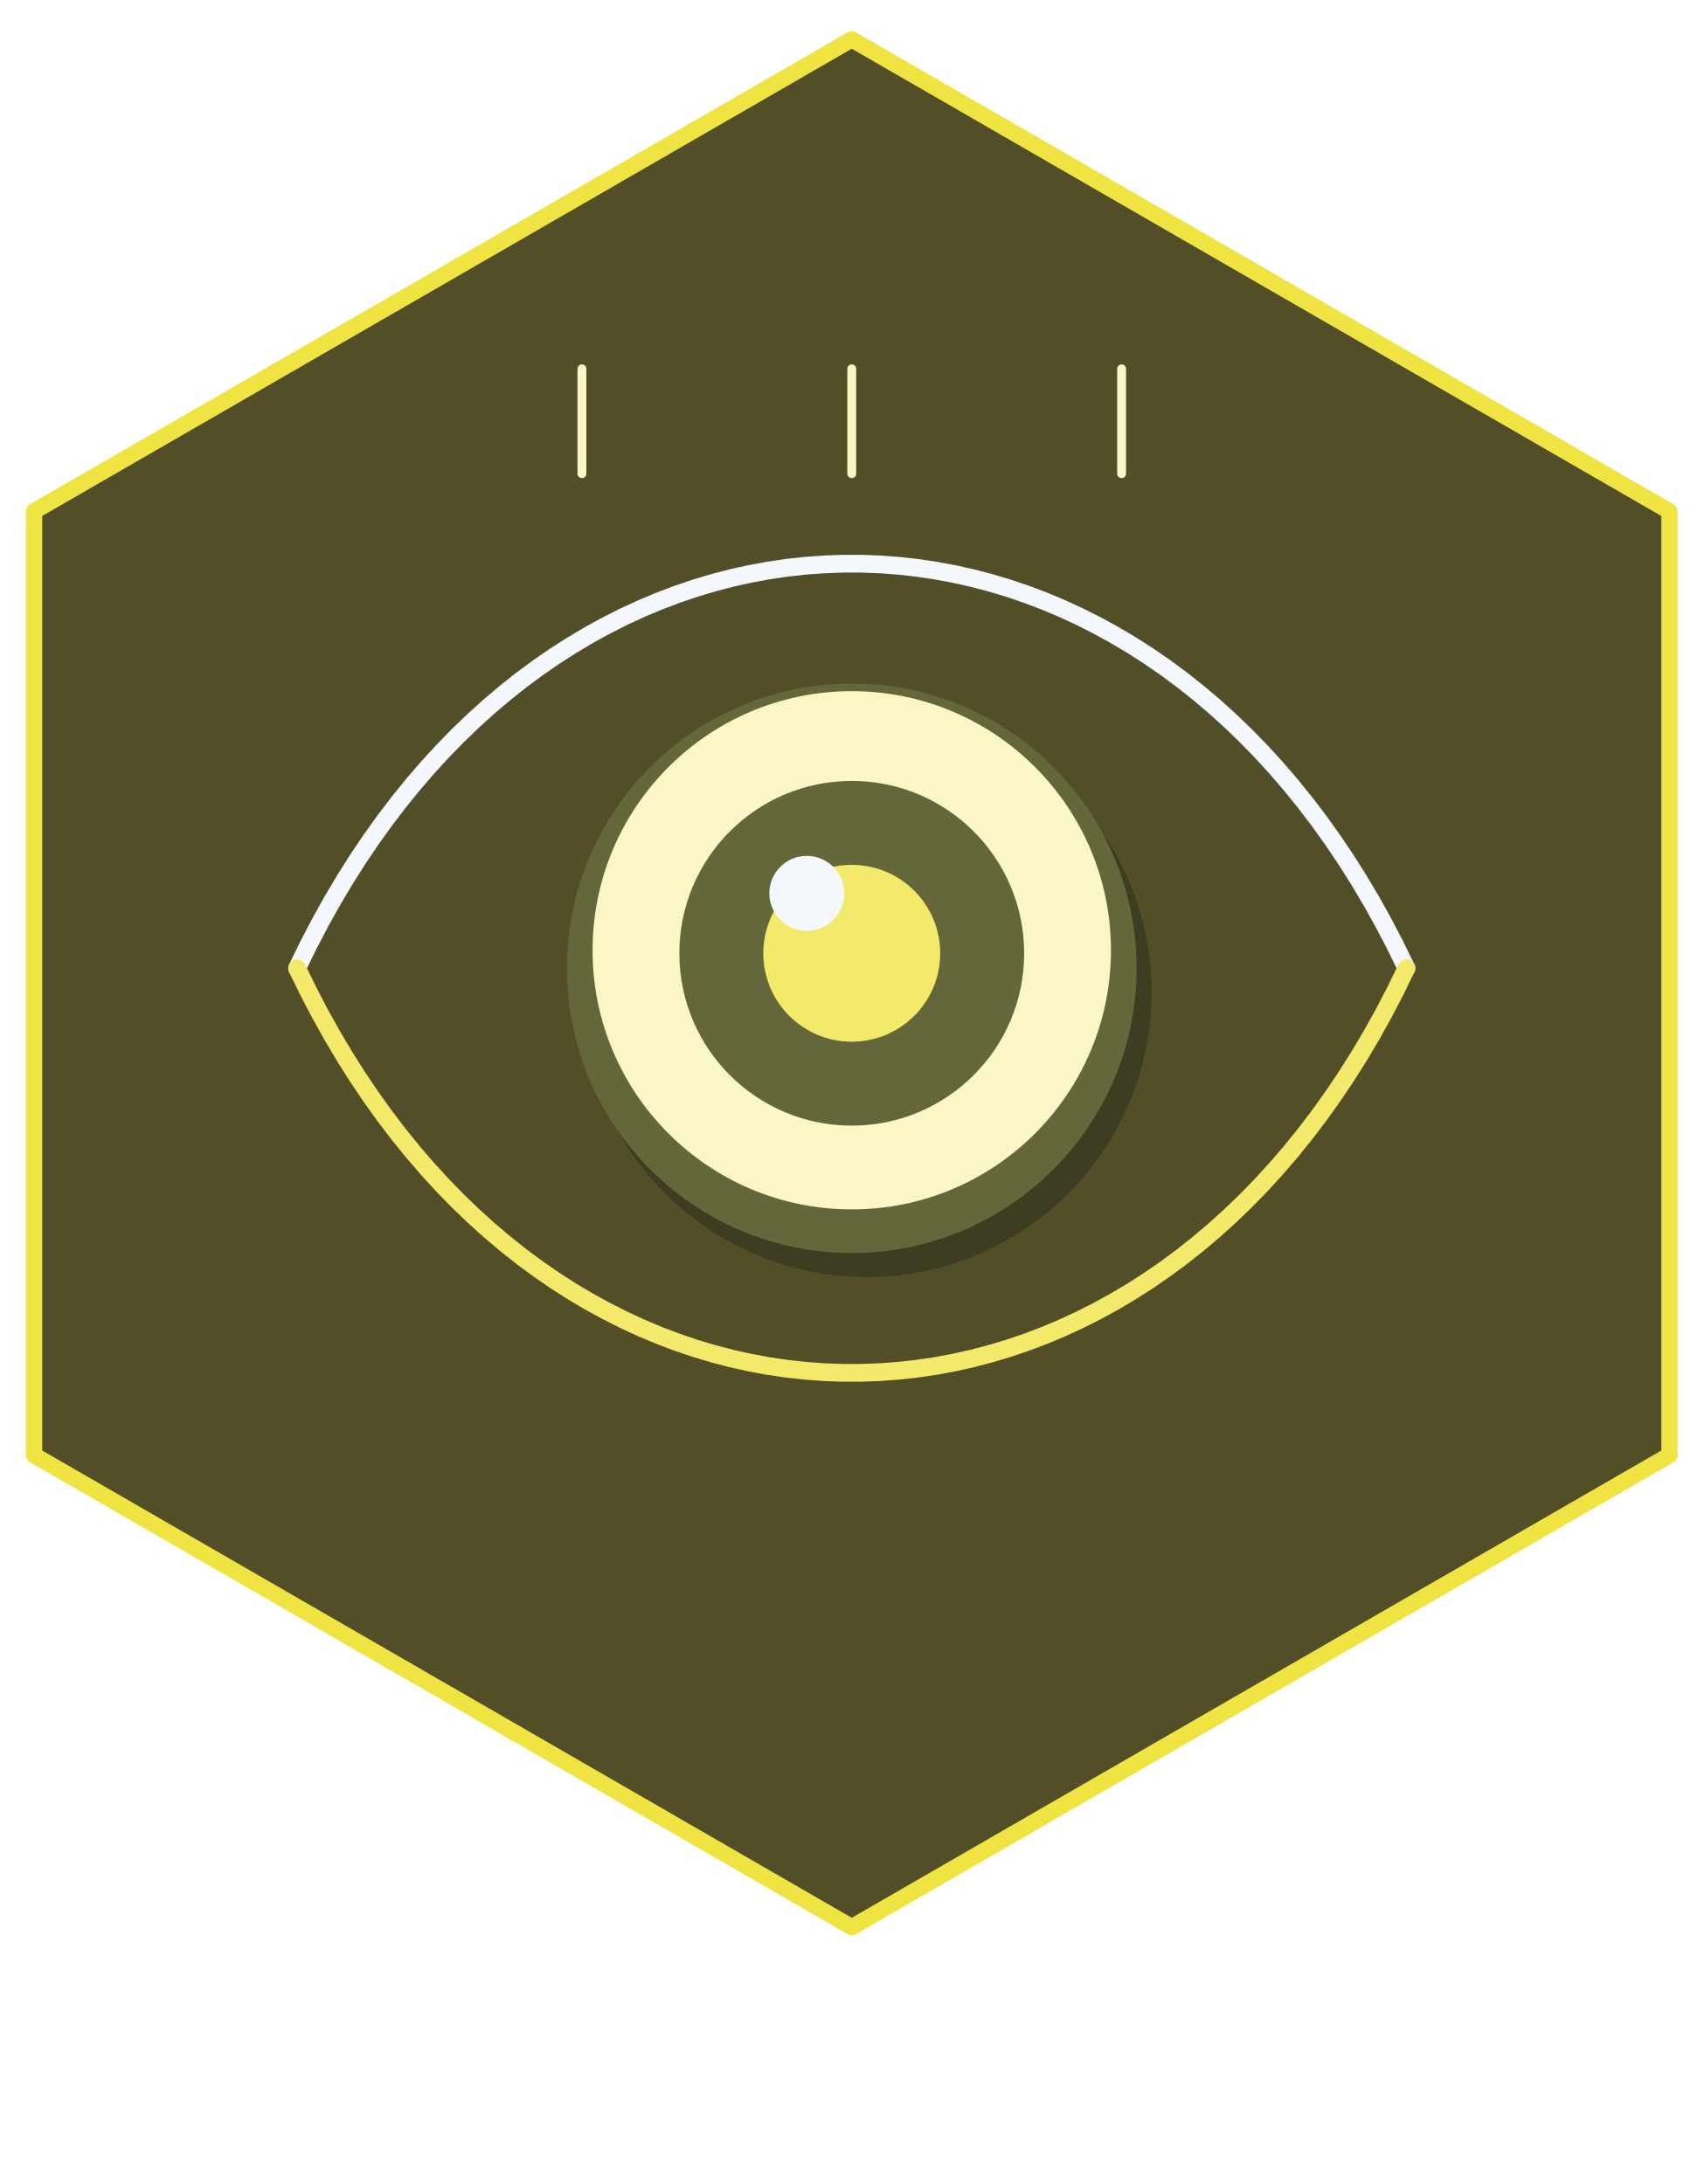
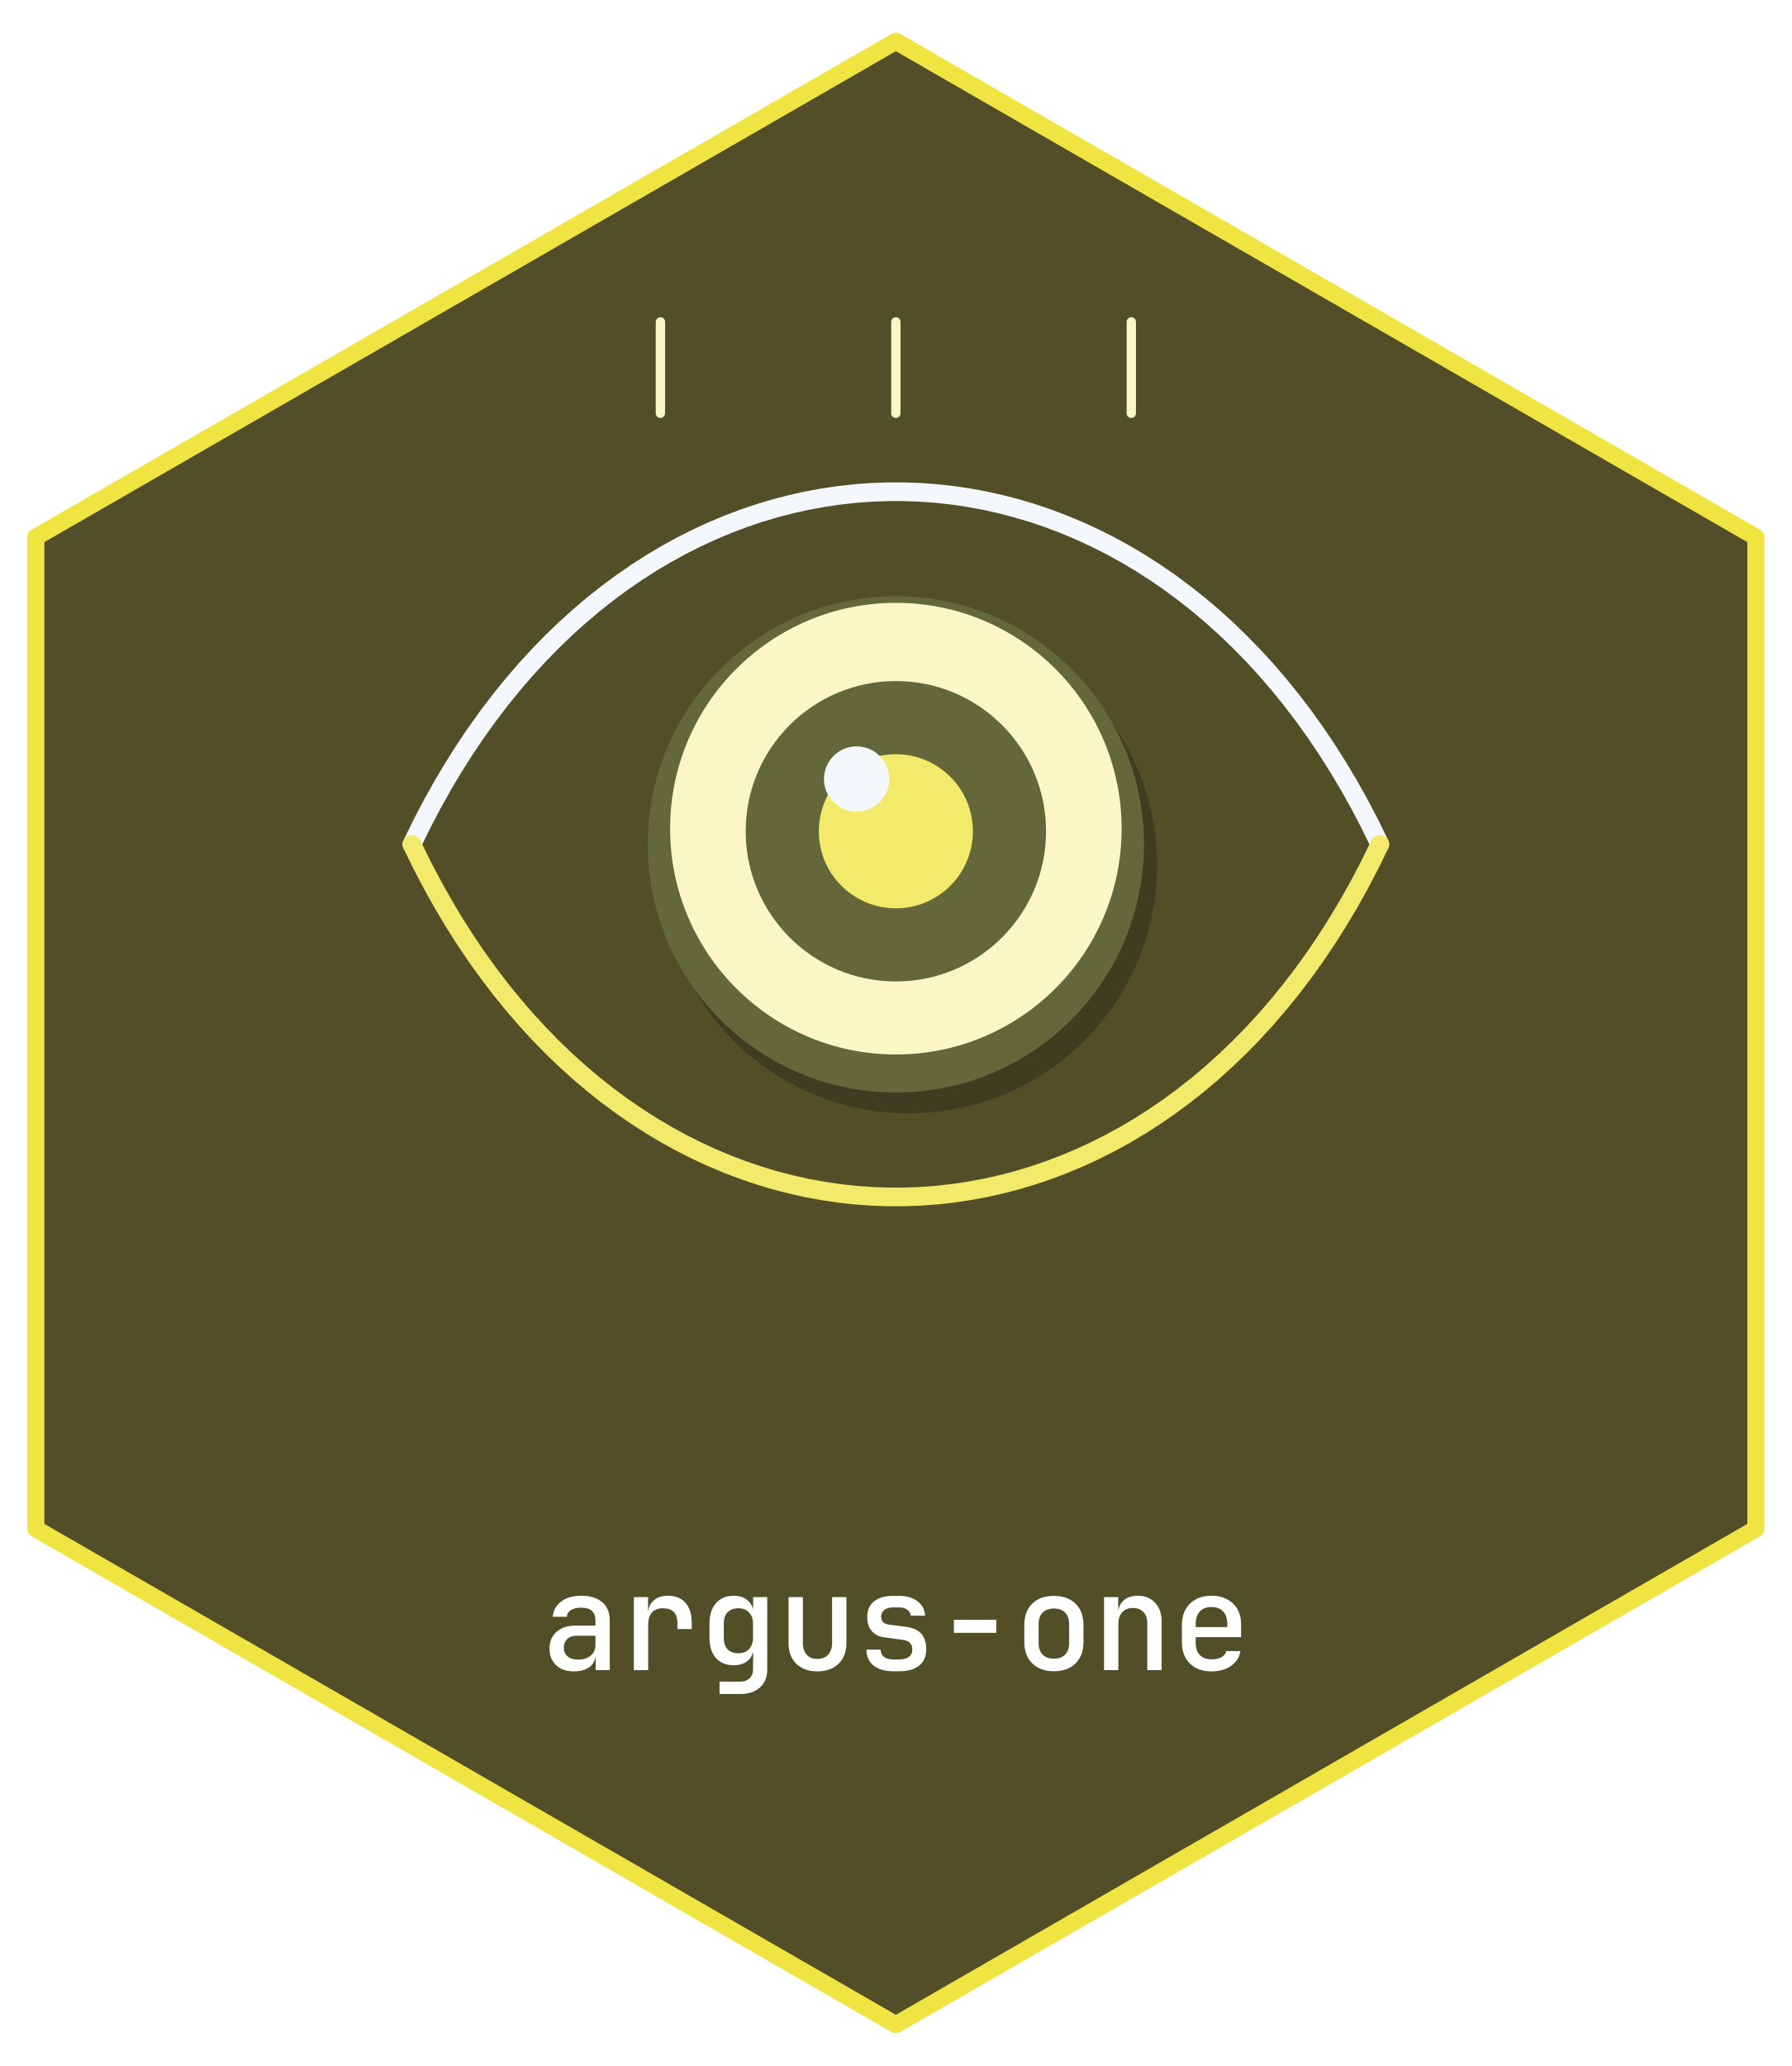
- <svg xmlns="http://www.w3.org/2000/svg" xmlns:xlink="http://www.w3.org/1999/xlink" width="432pt" height="554pt" viewBox="0 0 432 554">
+ <svg xmlns="http://www.w3.org/2000/svg" xmlns:xlink="http://www.w3.org/1999/xlink" width="432pt" height="498pt" viewBox="0 0 432 498">
  <defs>
    <g>
      <g id="glyph-0-0">
-         <path d="M 8.328 0.344 C 6.422 0.344 4.906 -0.191 3.781 -1.266 C 2.664 -2.348 2.109 -3.766 2.109 -5.516 C 2.109 -7.273 2.707 -8.691 3.906 -9.766 C 5.113 -10.848 6.711 -11.391 8.703 -11.391 L 13.875 -11.391 L 13.875 -12.75 C 13.875 -14.906 12.66 -15.984 10.234 -15.984 C 9.148 -15.984 8.273 -15.773 7.609 -15.359 C 6.953 -14.953 6.602 -14.391 6.562 -13.672 L 2.953 -13.672 C 3.066 -15.234 3.77 -16.52 5.062 -17.531 C 6.352 -18.539 8.086 -19.047 10.266 -19.047 C 12.578 -19.047 14.367 -18.492 15.641 -17.391 C 16.91 -16.285 17.547 -14.75 17.547 -12.781 L 17.547 0 L 13.938 0 L 13.938 -3.5 L 13.906 -3.5 C 13.75 -2.301 13.18 -1.359 12.203 -0.672 C 11.234 0.004 9.941 0.344 8.328 0.344 Z M 9.391 -2.688 C 10.766 -2.688 11.852 -3.02 12.656 -3.688 C 13.469 -4.352 13.875 -5.254 13.875 -6.391 L 13.875 -8.812 L 8.969 -8.812 C 8 -8.812 7.223 -8.523 6.641 -7.953 C 6.066 -7.391 5.781 -6.664 5.781 -5.781 C 5.781 -4.832 6.098 -4.078 6.734 -3.516 C 7.367 -2.961 8.254 -2.688 9.391 -2.688 Z M 9.391 -2.688 " />
+         <path d="M 7.844 0.312 C 6.051 0.312 4.625 -0.191 3.562 -1.203 C 2.508 -2.211 1.984 -3.539 1.984 -5.188 C 1.984 -6.852 2.547 -8.191 3.672 -9.203 C 4.805 -10.211 6.312 -10.719 8.188 -10.719 L 13.062 -10.719 L 13.062 -12 C 13.062 -14.031 11.914 -15.047 9.625 -15.047 C 8.602 -15.047 7.781 -14.852 7.156 -14.469 C 6.539 -14.082 6.211 -13.547 6.172 -12.859 L 2.781 -12.859 C 2.883 -14.336 3.547 -15.551 4.766 -16.5 C 5.984 -17.445 7.613 -17.922 9.656 -17.922 C 11.832 -17.922 13.52 -17.398 14.719 -16.359 C 15.914 -15.328 16.516 -13.883 16.516 -12.031 L 16.516 0 L 13.125 0 L 13.125 -3.297 L 13.094 -3.297 C 12.938 -2.16 12.398 -1.273 11.484 -0.641 C 10.566 -0.004 9.352 0.312 7.844 0.312 Z M 8.828 -2.531 C 10.129 -2.531 11.16 -2.844 11.922 -3.469 C 12.68 -4.102 13.062 -4.953 13.062 -6.016 L 13.062 -8.281 L 8.453 -8.281 C 7.535 -8.281 6.801 -8.016 6.25 -7.484 C 5.707 -6.953 5.438 -6.27 5.438 -5.438 C 5.438 -4.539 5.734 -3.832 6.328 -3.312 C 6.93 -2.789 7.766 -2.531 8.828 -2.531 Z M 8.828 -2.531 " />
      </g>
      <g id="glyph-0-1">
-         <path d="M 3.531 0 L 3.531 -18.703 L 7.172 -18.703 L 7.172 -15.031 C 7.359 -16.27 7.891 -17.25 8.766 -17.969 C 9.648 -18.688 10.82 -19.047 12.281 -19.047 C 14.195 -19.047 15.688 -18.441 16.75 -17.234 C 17.82 -16.035 18.359 -14.348 18.359 -12.172 L 18.359 -10.5 L 14.688 -10.5 L 14.688 -12.062 C 14.688 -14.582 13.453 -15.844 10.984 -15.844 C 9.754 -15.844 8.816 -15.484 8.172 -14.766 C 7.523 -14.055 7.203 -13.02 7.203 -11.656 L 7.203 0 Z M 3.531 0 " />
+         <path d="M 3.328 0 L 3.328 -17.594 L 6.75 -17.594 L 6.75 -14.141 C 6.926 -15.316 7.426 -16.238 8.25 -16.906 C 9.082 -17.582 10.18 -17.922 11.547 -17.922 C 13.359 -17.922 14.766 -17.352 15.766 -16.219 C 16.773 -15.094 17.281 -13.504 17.281 -11.453 L 17.281 -9.891 L 13.828 -9.891 L 13.828 -11.359 C 13.828 -13.723 12.664 -14.906 10.344 -14.906 C 9.188 -14.906 8.301 -14.566 7.688 -13.891 C 7.082 -13.223 6.781 -12.25 6.781 -10.969 L 6.781 0 Z M 3.328 0 " />
      </g>
      <g id="glyph-0-2">
-         <path d="M 5.297 6.125 L 5.297 2.953 L 10.578 2.953 C 11.598 2.953 12.398 2.672 12.984 2.109 C 13.578 1.547 13.875 0.773 13.875 -0.203 L 13.875 -1.594 L 13.938 -4.719 C 13.645 -3.613 13.062 -2.754 12.188 -2.141 C 11.312 -1.523 10.227 -1.219 8.938 -1.219 C 7.008 -1.219 5.488 -1.844 4.375 -3.094 C 3.27 -4.344 2.719 -6.055 2.719 -8.234 L 2.719 -12 C 2.719 -14.156 3.27 -15.867 4.375 -17.141 C 5.488 -18.41 7.008 -19.047 8.938 -19.047 C 10.227 -19.047 11.305 -18.738 12.172 -18.125 C 13.035 -17.508 13.613 -16.645 13.906 -15.531 L 13.906 -18.703 L 17.516 -18.703 L 17.516 -0.141 C 17.516 1.785 16.895 3.312 15.656 4.438 C 14.414 5.562 12.734 6.125 10.609 6.125 Z M 10.125 -4.312 C 11.281 -4.312 12.191 -4.664 12.859 -5.375 C 13.535 -6.094 13.875 -7.098 13.875 -8.391 L 13.875 -11.797 C 13.875 -13.066 13.535 -14.055 12.859 -14.766 C 12.191 -15.484 11.281 -15.844 10.125 -15.844 C 8.926 -15.844 8.004 -15.5 7.359 -14.812 C 6.711 -14.133 6.391 -13.207 6.391 -12.031 L 6.391 -8.156 C 6.391 -6.957 6.711 -6.016 7.359 -5.328 C 8.004 -4.648 8.926 -4.312 10.125 -4.312 Z M 10.125 -4.312 " />
+         <path d="M 4.984 5.766 L 4.984 2.781 L 9.953 2.781 C 10.91 2.781 11.664 2.516 12.219 1.984 C 12.781 1.453 13.062 0.727 13.062 -0.188 L 13.062 -1.5 L 13.125 -4.453 C 12.844 -3.398 12.289 -2.586 11.469 -2.016 C 10.645 -1.441 9.629 -1.156 8.422 -1.156 C 6.609 -1.156 5.176 -1.738 4.125 -2.906 C 3.082 -4.082 2.562 -5.695 2.562 -7.75 L 2.562 -11.297 C 2.562 -13.328 3.082 -14.938 4.125 -16.125 C 5.176 -17.32 6.609 -17.922 8.422 -17.922 C 9.629 -17.922 10.641 -17.629 11.453 -17.047 C 12.266 -16.473 12.812 -15.664 13.094 -14.625 L 13.094 -17.594 L 16.484 -17.594 L 16.484 -0.125 C 16.484 1.688 15.898 3.117 14.734 4.172 C 13.566 5.234 11.984 5.766 9.984 5.766 Z M 9.531 -4.062 C 10.625 -4.062 11.484 -4.395 12.109 -5.062 C 12.742 -5.738 13.062 -6.688 13.062 -7.906 L 13.062 -11.109 C 13.062 -12.297 12.742 -13.223 12.109 -13.891 C 11.484 -14.566 10.625 -14.906 9.531 -14.906 C 8.406 -14.906 7.535 -14.582 6.922 -13.938 C 6.316 -13.301 6.016 -12.43 6.016 -11.328 L 6.016 -7.688 C 6.016 -6.551 6.316 -5.66 6.922 -5.016 C 7.535 -4.379 8.406 -4.062 9.531 -4.062 Z M 9.531 -4.062 " />
      </g>
      <g id="glyph-0-3">
-         <path d="M 10.172 0.344 C 7.898 0.344 6.098 -0.305 4.766 -1.609 C 3.441 -2.91 2.781 -4.688 2.781 -6.938 L 2.781 -18.703 L 6.453 -18.703 L 6.453 -6.969 C 6.453 -5.695 6.781 -4.691 7.438 -3.953 C 8.102 -3.223 9.016 -2.859 10.172 -2.859 C 11.348 -2.859 12.27 -3.223 12.938 -3.953 C 13.602 -4.691 13.938 -5.695 13.938 -6.969 L 13.938 -18.703 L 17.609 -18.703 L 17.609 -6.938 C 17.609 -4.688 16.93 -2.91 15.578 -1.609 C 14.234 -0.305 12.43 0.344 10.172 0.344 Z M 10.172 0.344 " />
+         <path d="M 9.562 0.312 C 7.438 0.312 5.75 -0.297 4.5 -1.516 C 3.25 -2.742 2.625 -4.414 2.625 -6.531 L 2.625 -17.594 L 6.078 -17.594 L 6.078 -6.562 C 6.078 -5.363 6.383 -4.414 7 -3.719 C 7.625 -3.031 8.477 -2.688 9.562 -2.688 C 10.676 -2.688 11.547 -3.031 12.172 -3.719 C 12.805 -4.414 13.125 -5.363 13.125 -6.562 L 13.125 -17.594 L 16.578 -17.594 L 16.578 -6.531 C 16.578 -4.414 15.941 -2.742 14.672 -1.516 C 13.398 -0.297 11.695 0.312 9.562 0.312 Z M 9.562 0.312 " />
      </g>
      <g id="glyph-0-4">
-         <path d="M 9.453 0.312 C 7.297 0.312 5.602 -0.176 4.375 -1.156 C 3.156 -2.133 2.547 -3.492 2.547 -5.234 L 6.188 -5.234 C 6.188 -4.441 6.469 -3.82 7.031 -3.375 C 7.602 -2.938 8.41 -2.719 9.453 -2.719 L 10.953 -2.719 C 12.016 -2.719 12.836 -2.938 13.422 -3.375 C 14.016 -3.82 14.312 -4.453 14.312 -5.266 C 14.312 -6.691 13.551 -7.508 12.031 -7.719 L 7.109 -8.391 C 5.723 -8.578 4.648 -9.129 3.891 -10.047 C 3.129 -10.961 2.75 -12.16 2.75 -13.641 C 2.75 -15.336 3.328 -16.656 4.484 -17.594 C 5.641 -18.531 7.273 -19 9.391 -19 L 10.906 -19 C 12.863 -19 14.445 -18.535 15.656 -17.609 C 16.863 -16.68 17.504 -15.457 17.578 -13.938 L 13.906 -13.938 C 13.863 -14.551 13.57 -15.055 13.031 -15.453 C 12.5 -15.848 11.789 -16.047 10.906 -16.047 L 9.391 -16.047 C 8.41 -16.047 7.656 -15.828 7.125 -15.391 C 6.594 -14.961 6.328 -14.391 6.328 -13.672 C 6.328 -12.516 6.973 -11.844 8.266 -11.656 L 12.891 -11.047 C 16.223 -10.598 17.891 -8.68 17.891 -5.297 C 17.891 -3.516 17.285 -2.133 16.078 -1.156 C 14.879 -0.176 13.172 0.312 10.953 0.312 Z M 9.453 0.312 " />
+         <path d="M 8.891 0.281 C 6.867 0.281 5.281 -0.176 4.125 -1.094 C 2.977 -2.008 2.406 -3.285 2.406 -4.922 L 5.828 -4.922 C 5.828 -4.18 6.094 -3.602 6.625 -3.188 C 7.156 -2.77 7.91 -2.562 8.891 -2.562 L 10.297 -2.562 C 11.305 -2.562 12.086 -2.77 12.641 -3.188 C 13.191 -3.602 13.469 -4.191 13.469 -4.953 C 13.469 -6.297 12.754 -7.066 11.328 -7.266 L 6.688 -7.906 C 5.383 -8.07 4.375 -8.586 3.656 -9.453 C 2.945 -10.316 2.594 -11.441 2.594 -12.828 C 2.594 -14.43 3.133 -15.676 4.219 -16.562 C 5.312 -17.445 6.848 -17.891 8.828 -17.891 L 10.266 -17.891 C 12.109 -17.891 13.598 -17.453 14.734 -16.578 C 15.879 -15.703 16.484 -14.551 16.547 -13.125 L 13.094 -13.125 C 13.051 -13.695 12.773 -14.172 12.266 -14.547 C 11.766 -14.922 11.098 -15.109 10.266 -15.109 L 8.828 -15.109 C 7.91 -15.109 7.203 -14.906 6.703 -14.5 C 6.203 -14.094 5.953 -13.547 5.953 -12.859 C 5.953 -11.773 6.562 -11.145 7.781 -10.969 L 12.125 -10.406 C 15.258 -9.977 16.828 -8.172 16.828 -4.984 C 16.828 -3.305 16.258 -2.008 15.125 -1.094 C 14 -0.176 12.391 0.281 10.297 0.281 Z M 8.891 0.281 " />
      </g>
      <g id="glyph-0-5">
-         <path d="M 4.766 -9.547 L 4.766 -12.891 L 15.641 -12.891 L 15.641 -9.547 Z M 4.766 -9.547 " />
+         <path d="M 4.484 -8.984 L 4.484 -12.125 L 14.719 -12.125 L 14.719 -8.984 Z M 4.484 -8.984 " />
      </g>
      <g id="glyph-0-6">
-         <path d="M 10.203 0.312 C 7.891 0.312 6.047 -0.352 4.672 -1.688 C 3.305 -3.031 2.625 -4.859 2.625 -7.172 L 2.625 -11.531 C 2.625 -13.863 3.301 -15.691 4.656 -17.016 C 6.02 -18.336 7.867 -19 10.203 -19 C 12.535 -19 14.379 -18.336 15.734 -17.016 C 17.098 -15.691 17.781 -13.863 17.781 -11.531 L 17.781 -7.172 C 17.781 -4.859 17.094 -3.031 15.719 -1.688 C 14.352 -0.352 12.516 0.312 10.203 0.312 Z M 10.203 -2.922 C 11.422 -2.922 12.375 -3.266 13.062 -3.953 C 13.758 -4.648 14.109 -5.645 14.109 -6.938 L 14.109 -11.766 C 14.109 -13.055 13.758 -14.047 13.062 -14.734 C 12.375 -15.43 11.422 -15.781 10.203 -15.781 C 8.973 -15.781 8.016 -15.43 7.328 -14.734 C 6.641 -14.047 6.297 -13.055 6.297 -11.766 L 6.297 -6.938 C 6.297 -5.645 6.641 -4.648 7.328 -3.953 C 8.016 -3.266 8.973 -2.922 10.203 -2.922 Z M 10.203 -2.922 " />
+         <path d="M 9.594 0.281 C 7.426 0.281 5.695 -0.344 4.406 -1.594 C 3.113 -2.852 2.469 -4.57 2.469 -6.75 L 2.469 -10.844 C 2.469 -13.039 3.102 -14.766 4.375 -16.016 C 5.656 -17.266 7.395 -17.891 9.594 -17.891 C 11.789 -17.891 13.531 -17.266 14.812 -16.016 C 16.094 -14.766 16.734 -13.039 16.734 -10.844 L 16.734 -6.75 C 16.734 -4.57 16.086 -2.852 14.797 -1.594 C 13.504 -0.344 11.77 0.281 9.594 0.281 Z M 9.594 -2.75 C 10.75 -2.75 11.648 -3.07 12.297 -3.719 C 12.953 -4.375 13.281 -5.312 13.281 -6.531 L 13.281 -11.078 C 13.281 -12.285 12.953 -13.211 12.297 -13.859 C 11.648 -14.516 10.75 -14.844 9.594 -14.844 C 8.445 -14.844 7.547 -14.516 6.891 -13.859 C 6.242 -13.211 5.922 -12.285 5.922 -11.078 L 5.922 -6.531 C 5.922 -5.312 6.242 -4.375 6.891 -3.719 C 7.547 -3.07 8.445 -2.75 9.594 -2.75 Z M 9.594 -2.75 " />
      </g>
      <g id="glyph-0-7">
-         <path d="M 2.859 0 L 2.859 -18.703 L 6.5 -18.703 L 6.5 -15.125 C 6.676 -16.352 7.203 -17.312 8.078 -18 C 8.953 -18.695 10.086 -19.047 11.484 -19.047 C 13.348 -19.047 14.832 -18.445 15.938 -17.25 C 17.051 -16.062 17.609 -14.457 17.609 -12.438 L 17.609 0 L 13.938 0 L 13.938 -11.906 C 13.938 -13.195 13.609 -14.188 12.953 -14.875 C 12.297 -15.562 11.398 -15.906 10.266 -15.906 C 9.109 -15.906 8.195 -15.539 7.531 -14.812 C 6.863 -14.094 6.531 -13.086 6.531 -11.797 L 6.531 0 Z M 2.859 0 " />
+         <path d="M 2.688 0 L 2.688 -17.594 L 6.109 -17.594 L 6.109 -14.234 C 6.285 -15.391 6.781 -16.289 7.594 -16.938 C 8.414 -17.594 9.488 -17.922 10.812 -17.922 C 12.562 -17.922 13.957 -17.359 15 -16.234 C 16.051 -15.117 16.578 -13.613 16.578 -11.719 L 16.578 0 L 13.125 0 L 13.125 -11.203 C 13.125 -12.422 12.812 -13.352 12.188 -14 C 11.57 -14.645 10.727 -14.969 9.656 -14.969 C 8.57 -14.969 7.711 -14.625 7.078 -13.938 C 6.453 -13.258 6.141 -12.316 6.141 -11.109 L 6.141 0 Z M 2.688 0 " />
      </g>
      <g id="glyph-0-8">
-         <path d="M 10.203 0.344 C 7.91 0.344 6.07 -0.32 4.688 -1.656 C 3.312 -3 2.625 -4.828 2.625 -7.141 L 2.625 -11.562 C 2.625 -13.875 3.312 -15.695 4.688 -17.031 C 6.07 -18.375 7.91 -19.047 10.203 -19.047 C 11.742 -19.047 13.078 -18.742 14.203 -18.141 C 15.336 -17.535 16.219 -16.688 16.844 -15.594 C 17.469 -14.508 17.781 -13.242 17.781 -11.797 L 17.781 -8.438 L 6.156 -8.438 L 6.156 -6.906 C 6.156 -5.594 6.516 -4.57 7.234 -3.844 C 7.961 -3.113 8.953 -2.75 10.203 -2.75 C 11.223 -2.75 12.07 -2.938 12.75 -3.312 C 13.426 -3.688 13.832 -4.203 13.969 -4.859 L 17.609 -4.859 C 17.359 -3.273 16.555 -2.008 15.203 -1.062 C 13.859 -0.125 12.191 0.344 10.203 0.344 Z M 6.156 -11.797 L 6.156 -11.016 L 14.25 -11.016 L 14.25 -11.828 C 14.25 -13.211 13.895 -14.281 13.188 -15.031 C 12.488 -15.781 11.492 -16.156 10.203 -16.156 C 8.91 -16.156 7.91 -15.773 7.203 -15.016 C 6.504 -14.254 6.156 -13.18 6.156 -11.797 Z M 6.156 -11.797 " />
+         <path d="M 9.594 0.312 C 7.445 0.312 5.723 -0.312 4.422 -1.562 C 3.117 -2.82 2.469 -4.539 2.469 -6.719 L 2.469 -10.875 C 2.469 -13.051 3.117 -14.77 4.422 -16.031 C 5.723 -17.289 7.445 -17.922 9.594 -17.922 C 11.051 -17.922 12.312 -17.633 13.375 -17.062 C 14.438 -16.5 15.258 -15.707 15.844 -14.688 C 16.438 -13.664 16.734 -12.473 16.734 -11.109 L 16.734 -7.938 L 5.797 -7.938 L 5.797 -6.5 C 5.797 -5.258 6.133 -4.297 6.812 -3.609 C 7.5 -2.93 8.426 -2.594 9.594 -2.594 C 10.562 -2.594 11.363 -2.766 12 -3.109 C 12.633 -3.461 13.02 -3.953 13.156 -4.578 L 16.578 -4.578 C 16.336 -3.086 15.582 -1.898 14.312 -1.016 C 13.051 -0.129 11.477 0.312 9.594 0.312 Z M 5.797 -11.109 L 5.797 -10.375 L 13.406 -10.375 L 13.406 -11.141 C 13.406 -12.441 13.07 -13.441 12.406 -14.141 C 11.75 -14.848 10.812 -15.203 9.594 -15.203 C 8.383 -15.203 7.445 -14.844 6.781 -14.125 C 6.125 -13.414 5.797 -12.41 5.797 -11.109 Z M 5.797 -11.109 " />
      </g>
    </g>
  </defs>
-   <path fill-rule="nonzero" fill="rgb(32.157%, 30.98%, 15.686%)" fill-opacity="1" stroke-width="4.125" stroke-linecap="round" stroke-linejoin="round" stroke="rgb(94.118%, 89.412%, 25.882%)" stroke-opacity="1" stroke-miterlimit="10" d="M 216 9.977 L 423.359 129.695 L 423.359 369.133 L 216 488.855 L 8.641 369.133 L 8.641 129.695 Z M 216 9.977 " />
-   <path fill="none" stroke-width="4.5" stroke-linecap="round" stroke-linejoin="round" stroke="rgb(95.686%, 97.255%, 98.824%)" stroke-opacity="1" stroke-miterlimit="10" d="M 75.34 245.613 L 78.207 239.75 L 81.176 234.059 L 84.25 228.539 L 87.43 223.191 L 90.699 218.02 L 94.07 213.016 L 97.527 208.188 L 101.074 203.531 L 104.703 199.047 L 108.418 194.734 L 112.207 190.594 L 116.074 186.629 L 120.012 182.832 L 124.016 179.211 L 128.09 175.762 L 132.223 172.484 L 136.418 169.379 L 140.664 166.449 L 144.969 163.688 L 149.316 161.102 L 153.715 158.688 L 158.156 156.445 L 162.637 154.375 L 167.152 152.477 L 171.703 150.754 L 176.285 149.199 L 180.895 147.82 L 185.527 146.613 L 190.18 145.578 L 194.852 144.719 L 199.535 144.027 L 204.23 143.508 L 208.938 143.164 L 213.645 142.992 L 218.355 142.992 L 223.062 143.164 L 227.77 143.508 L 232.465 144.027 L 237.148 144.719 L 241.82 145.578 L 246.473 146.613 L 251.105 147.82 L 255.715 149.199 L 260.297 150.754 L 264.848 152.477 L 269.363 154.375 L 273.844 156.445 L 278.285 158.688 L 282.684 161.102 L 287.031 163.688 L 291.336 166.449 L 295.582 169.379 L 299.777 172.484 L 303.91 175.762 L 307.984 179.211 L 311.988 182.832 L 315.926 186.629 L 319.793 190.594 L 323.582 194.734 L 327.297 199.047 L 330.926 203.531 L 334.473 208.188 L 337.93 213.016 L 341.301 218.02 L 344.57 223.191 L 347.75 228.539 L 350.824 234.059 L 353.793 239.75 L 356.66 245.613 " />
-   <path fill="none" stroke-width="4.5" stroke-linecap="round" stroke-linejoin="round" stroke="rgb(95.294%, 91.373%, 41.961%)" stroke-opacity="1" stroke-miterlimit="10" d="M 75.34 245.613 L 78.207 251.477 L 81.176 257.168 L 84.25 262.688 L 87.43 268.035 L 90.699 273.211 L 94.07 278.211 L 97.527 283.039 L 101.074 287.695 L 104.703 292.18 L 108.418 296.492 L 112.207 300.633 L 116.074 304.598 L 120.012 308.395 L 124.016 312.016 L 128.09 315.465 L 132.223 318.742 L 136.418 321.848 L 140.664 324.777 L 144.969 327.539 L 149.316 330.125 L 153.715 332.539 L 158.156 334.781 L 162.637 336.852 L 167.152 338.75 L 171.703 340.473 L 176.285 342.027 L 180.895 343.406 L 185.527 344.613 L 190.18 345.648 L 194.852 346.512 L 199.535 347.199 L 204.23 347.719 L 208.938 348.062 L 213.645 348.234 L 218.355 348.234 L 223.062 348.062 L 227.77 347.719 L 232.465 347.199 L 237.148 346.512 L 241.82 345.648 L 246.473 344.613 L 251.105 343.406 L 255.715 342.027 L 260.297 340.473 L 264.848 338.75 L 269.363 336.852 L 273.844 334.781 L 278.285 332.539 L 282.684 330.125 L 287.031 327.539 L 291.336 324.777 L 295.582 321.848 L 299.777 318.742 L 303.91 315.465 L 307.984 312.016 L 311.988 308.395 L 315.926 304.598 L 319.793 300.633 L 323.582 296.492 L 327.297 292.18 L 330.926 287.695 L 334.473 283.039 L 337.93 278.211 L 341.301 273.211 L 344.57 268.035 L 347.75 262.688 L 350.824 257.168 L 353.793 251.477 L 356.66 245.613 " />
-   <path fill-rule="nonzero" fill="rgb(1.176%, 3.922%, 7.059%)" fill-opacity="0.251" d="M 292.031 251.695 C 292.031 291.59 259.691 323.926 219.801 323.926 C 179.91 323.926 147.57 291.59 147.57 251.695 C 147.57 211.805 179.91 179.465 219.801 179.465 C 259.691 179.465 292.031 211.805 292.031 251.695 " />
-   <path fill-rule="nonzero" fill="rgb(38.824%, 40.392%, 22.353%)" fill-opacity="1" d="M 288.23 245.613 C 288.23 285.504 255.891 317.844 216 317.844 C 176.109 317.844 143.77 285.504 143.77 245.613 C 143.77 205.723 176.109 173.383 216 173.383 C 255.891 173.383 288.23 205.723 288.23 245.613 " />
-   <path fill-rule="nonzero" fill="rgb(98.039%, 96.471%, 77.647%)" fill-opacity="1" d="M 281.73 241.051 C 281.73 277.352 252.301 306.781 216 306.781 C 179.699 306.781 150.27 277.352 150.27 241.051 C 150.27 204.75 179.699 175.32 216 175.32 C 252.301 175.32 281.73 204.75 281.73 241.051 " />
-   <path fill="none" stroke-width="2.25" stroke-linecap="round" stroke-linejoin="round" stroke="rgb(98.039%, 96.471%, 77.647%)" stroke-opacity="1" stroke-miterlimit="10" d="M 265.746 214.602 L 265.016 213.27 L 264.246 211.961 L 263.445 210.672 L 262.609 209.402 L 261.738 208.156 L 260.836 206.938 L 259.902 205.742 L 258.934 204.57 L 257.934 203.426 L 256.906 202.312 L 255.848 201.223 L 254.758 200.164 L 253.645 199.133 L 252.5 198.133 L 251.328 197.164 L 250.133 196.23 L 248.914 195.324 L 247.668 194.457 L 246.402 193.621 L 245.113 192.816 L 243.801 192.051 L 242.473 191.32 L 241.121 190.625 L 239.754 189.965 L 238.367 189.344 L 236.965 188.758 L 235.551 188.211 L 234.117 187.703 L 232.676 187.234 L 231.219 186.805 L 229.75 186.414 L 228.273 186.066 L 226.785 185.754 L 225.293 185.484 L 223.793 185.254 L 222.285 185.062 L 220.773 184.914 L 219.258 184.805 L 217.742 184.738 L 216.223 184.711 L 214.707 184.727 L 213.188 184.781 L 211.672 184.879 L 210.16 185.016 L 208.652 185.191 L 207.148 185.41 L 205.652 185.672 L 204.164 185.969 L 202.684 186.309 L 201.215 186.688 L 199.754 187.105 L 198.305 187.562 L 196.871 188.059 L 195.449 188.594 L 194.043 189.168 L 192.652 189.777 L 191.281 190.426 L 189.926 191.109 L 188.59 191.832 L 187.273 192.586 L 185.977 193.379 L 184.703 194.207 L 183.449 195.066 L 182.223 195.961 L 181.02 196.887 L 179.844 197.844 L 178.691 198.836 L 177.566 199.855 L 176.473 200.906 L 175.402 201.988 L 174.367 203.094 L 173.359 204.23 L 172.379 205.395 L 171.438 206.582 L 170.523 207.797 L 169.645 209.031 L 168.797 210.293 L 167.984 211.578 L 167.207 212.883 " />
-   <path fill-rule="nonzero" fill="rgb(38.824%, 40.392%, 22.353%)" fill-opacity="1" d="M 259.719 241.812 C 259.719 265.957 240.145 285.531 216 285.531 C 191.855 285.531 172.281 265.957 172.281 241.812 C 172.281 217.668 191.855 198.094 216 198.094 C 240.145 198.094 259.719 217.668 259.719 241.812 " />
-   <path fill-rule="nonzero" fill="rgb(95.294%, 91.373%, 41.961%)" fill-opacity="1" d="M 238.43 241.812 C 238.43 254.199 228.387 264.242 216 264.242 C 203.613 264.242 193.57 254.199 193.57 241.812 C 193.57 229.426 203.613 219.383 216 219.383 C 228.387 219.383 238.43 229.426 238.43 241.812 " />
-   <path fill-rule="nonzero" fill="rgb(95.686%, 97.255%, 98.824%)" fill-opacity="1" d="M 214.098 226.605 C 214.098 231.855 209.844 236.109 204.594 236.109 C 199.348 236.109 195.09 231.855 195.09 226.605 C 195.09 221.355 199.348 217.102 204.594 217.102 C 209.844 217.102 214.098 221.355 214.098 226.605 " />
-   <path fill="none" stroke-width="2.25" stroke-linecap="round" stroke-linejoin="round" stroke="rgb(98.039%, 96.471%, 77.647%)" stroke-opacity="1" stroke-miterlimit="10" d="M 147.57 120.16 L 147.57 93.551 " />
-   <path fill="none" stroke-width="2.25" stroke-linecap="round" stroke-linejoin="round" stroke="rgb(98.039%, 96.471%, 77.647%)" stroke-opacity="1" stroke-miterlimit="10" d="M 216 120.16 L 216 93.551 " />
-   <path fill="none" stroke-width="2.25" stroke-linecap="round" stroke-linejoin="round" stroke="rgb(98.039%, 96.471%, 77.647%)" stroke-opacity="1" stroke-miterlimit="10" d="M 284.43 120.16 L 284.43 93.551 " />
+   <path fill-rule="nonzero" fill="rgb(32.157%, 30.98%, 15.686%)" fill-opacity="1" stroke-width="4.125" stroke-linecap="round" stroke-linejoin="round" stroke="rgb(94.118%, 89.412%, 25.882%)" stroke-opacity="1" stroke-miterlimit="10" d="M 216 9.961 L 423.359 129.48 L 423.359 368.52 L 216 488.039 L 8.641 368.52 L 8.641 129.48 Z M 216 9.961 " />
+   <path fill="none" stroke-width="4.5" stroke-linecap="round" stroke-linejoin="round" stroke="rgb(95.686%, 97.255%, 98.824%)" stroke-opacity="1" stroke-miterlimit="10" d="M 99.316 203.523 L 101.691 198.664 L 104.156 193.953 L 106.707 189.383 L 109.344 184.953 L 112.059 180.668 L 114.852 176.527 L 117.723 172.527 L 120.664 168.668 L 123.676 164.957 L 126.754 161.387 L 129.898 157.957 L 133.105 154.672 L 136.371 151.527 L 139.695 148.531 L 143.074 145.672 L 146.504 142.961 L 149.98 140.387 L 153.508 137.961 L 157.074 135.676 L 160.684 133.531 L 164.332 131.531 L 168.016 129.676 L 171.734 127.961 L 175.48 126.391 L 179.254 124.961 L 183.055 123.676 L 186.879 122.535 L 190.723 121.535 L 194.582 120.676 L 198.457 119.961 L 202.344 119.391 L 206.238 118.961 L 210.141 118.676 L 214.047 118.535 L 217.953 118.535 L 221.859 118.676 L 225.762 118.961 L 229.656 119.391 L 233.543 119.961 L 237.418 120.676 L 241.277 121.535 L 245.121 122.535 L 248.945 123.676 L 252.746 124.961 L 256.52 126.391 L 260.266 127.961 L 263.984 129.676 L 267.668 131.531 L 271.316 133.531 L 274.926 135.676 L 278.492 137.961 L 282.02 140.387 L 285.496 142.961 L 288.926 145.672 L 292.305 148.531 L 295.629 151.527 L 298.895 154.672 L 302.102 157.957 L 305.246 161.387 L 308.324 164.957 L 311.336 168.668 L 314.277 172.527 L 317.148 176.527 L 319.941 180.668 L 322.656 184.953 L 325.293 189.383 L 327.844 193.953 L 330.309 198.664 L 332.684 203.523 " />
+   <path fill="none" stroke-width="4.5" stroke-linecap="round" stroke-linejoin="round" stroke="rgb(95.294%, 91.373%, 41.961%)" stroke-opacity="1" stroke-miterlimit="10" d="M 99.316 203.523 L 101.691 208.379 L 104.156 213.09 L 106.707 217.664 L 109.344 222.09 L 112.059 226.375 L 114.852 230.52 L 117.723 234.516 L 120.664 238.375 L 123.676 242.086 L 126.754 245.66 L 129.898 249.086 L 133.105 252.371 L 136.371 255.516 L 139.695 258.512 L 143.074 261.371 L 146.504 264.086 L 149.98 266.656 L 153.508 269.082 L 157.074 271.367 L 160.684 273.512 L 164.332 275.512 L 168.016 277.367 L 171.734 279.082 L 175.48 280.652 L 179.254 282.082 L 183.055 283.367 L 186.879 284.512 L 190.723 285.508 L 194.582 286.367 L 198.457 287.082 L 202.344 287.652 L 206.238 288.082 L 210.141 288.367 L 214.047 288.508 L 217.953 288.508 L 221.859 288.367 L 225.762 288.082 L 229.656 287.652 L 233.543 287.082 L 237.418 286.367 L 241.277 285.508 L 245.121 284.512 L 248.945 283.367 L 252.746 282.082 L 256.52 280.652 L 260.266 279.082 L 263.984 277.367 L 267.668 275.512 L 271.316 273.512 L 274.926 271.367 L 278.492 269.082 L 282.02 266.656 L 285.496 264.086 L 288.926 261.371 L 292.305 258.512 L 295.629 255.516 L 298.895 252.371 L 302.102 249.086 L 305.246 245.66 L 308.324 242.086 L 311.336 238.375 L 314.277 234.516 L 317.148 230.52 L 319.941 226.375 L 322.656 222.09 L 325.293 217.664 L 327.844 213.09 L 330.309 208.379 L 332.684 203.523 " />
+   <path fill-rule="nonzero" fill="rgb(1.176%, 3.922%, 7.059%)" fill-opacity="0.251" d="M 278.973 208.559 C 278.973 241.598 252.191 268.379 219.152 268.379 C 186.117 268.379 159.336 241.598 159.336 208.559 C 159.336 175.523 186.117 148.742 219.152 148.742 C 252.191 148.742 278.973 175.523 278.973 208.559 " />
+   <path fill-rule="nonzero" fill="rgb(38.824%, 40.392%, 22.353%)" fill-opacity="1" d="M 275.82 203.523 C 275.82 236.559 249.035 263.34 216 263.34 C 182.965 263.34 156.18 236.559 156.18 203.523 C 156.18 170.484 182.965 143.703 216 143.703 C 249.035 143.703 275.82 170.484 275.82 203.523 " />
+   <path fill-rule="nonzero" fill="rgb(98.039%, 96.471%, 77.647%)" fill-opacity="1" d="M 270.434 199.742 C 270.434 229.809 246.062 254.18 216 254.18 C 185.938 254.18 161.566 229.809 161.566 199.742 C 161.566 169.68 185.938 145.309 216 145.309 C 246.062 145.309 270.434 169.68 270.434 199.742 " />
+   <path fill="none" stroke-width="2.25" stroke-linecap="round" stroke-linejoin="round" stroke="rgb(98.039%, 96.471%, 77.647%)" stroke-opacity="1" stroke-miterlimit="10" d="M 257.266 177.84 L 256.66 176.738 L 256.023 175.652 L 255.359 174.582 L 254.664 173.531 L 253.945 172.504 L 253.195 171.492 L 252.418 170.5 L 251.617 169.531 L 250.785 168.586 L 249.934 167.66 L 249.055 166.758 L 248.152 165.883 L 247.227 165.027 L 246.277 164.199 L 245.309 163.398 L 244.316 162.625 L 243.305 161.875 L 242.27 161.156 L 241.219 160.461 L 240.152 159.797 L 239.062 159.16 L 237.961 158.555 L 236.84 157.98 L 235.703 157.434 L 234.555 156.922 L 233.395 156.438 L 232.219 155.984 L 231.031 155.562 L 229.832 155.176 L 228.625 154.82 L 227.406 154.496 L 226.18 154.207 L 224.949 153.949 L 223.707 153.723 L 222.465 153.535 L 221.215 153.375 L 219.961 153.254 L 218.703 153.164 L 217.445 153.105 L 216.188 153.086 L 214.926 153.098 L 213.668 153.145 L 212.41 153.223 L 211.156 153.336 L 209.906 153.484 L 208.66 153.664 L 207.418 153.879 L 206.184 154.125 L 204.953 154.406 L 203.734 154.719 L 202.523 155.066 L 201.32 155.445 L 200.133 155.855 L 198.953 156.301 L 197.785 156.773 L 196.633 157.281 L 195.492 157.816 L 194.371 158.383 L 193.262 158.98 L 192.168 159.605 L 191.094 160.262 L 190.035 160.945 L 189 161.66 L 187.98 162.398 L 186.984 163.168 L 186.008 163.961 L 185.051 164.781 L 184.117 165.625 L 183.207 166.496 L 182.324 167.391 L 181.461 168.309 L 180.625 169.25 L 179.816 170.211 L 179.031 171.195 L 178.273 172.203 L 177.543 173.227 L 176.844 174.27 L 176.168 175.332 L 175.523 176.414 " />
+   <path fill-rule="nonzero" fill="rgb(38.824%, 40.392%, 22.353%)" fill-opacity="1" d="M 252.207 200.375 C 252.207 220.371 235.996 236.578 216 236.578 C 196.004 236.578 179.793 220.371 179.793 200.375 C 179.793 180.379 196.004 164.168 216 164.168 C 235.996 164.168 252.207 180.379 252.207 200.375 " />
+   <path fill-rule="nonzero" fill="rgb(95.294%, 91.373%, 41.961%)" fill-opacity="1" d="M 234.574 200.375 C 234.574 210.633 226.258 218.949 216 218.949 C 205.742 218.949 197.426 210.633 197.426 200.375 C 197.426 190.113 205.742 181.797 216 181.797 C 226.258 181.797 234.574 190.113 234.574 200.375 " />
+   <path fill-rule="nonzero" fill="rgb(95.686%, 97.255%, 98.824%)" fill-opacity="1" d="M 214.41 187.781 C 214.41 192.125 210.887 195.652 206.539 195.652 C 202.191 195.652 198.668 192.125 198.668 187.781 C 198.668 183.434 202.191 179.91 206.539 179.91 C 210.887 179.91 214.41 183.434 214.41 187.781 " />
+   <path fill="none" stroke-width="2.25" stroke-linecap="round" stroke-linejoin="round" stroke="rgb(98.039%, 96.471%, 77.647%)" stroke-opacity="1" stroke-miterlimit="10" d="M 159.234 99.625 L 159.234 77.586 " />
+   <path fill="none" stroke-width="2.25" stroke-linecap="round" stroke-linejoin="round" stroke="rgb(98.039%, 96.471%, 77.647%)" stroke-opacity="1" stroke-miterlimit="10" d="M 216 99.625 L 216 77.586 " />
+   <path fill="none" stroke-width="2.25" stroke-linecap="round" stroke-linejoin="round" stroke="rgb(98.039%, 96.471%, 77.647%)" stroke-opacity="1" stroke-miterlimit="10" d="M 272.766 99.625 L 272.766 77.586 " />
  <g fill="rgb(100%, 100%, 100%)" fill-opacity="1">
-     <use xlink:href="#glyph-0-0" x="126" y="541.352" />
-     <use xlink:href="#glyph-0-1" x="146" y="541.352" />
-     <use xlink:href="#glyph-0-2" x="166" y="541.352" />
-     <use xlink:href="#glyph-0-3" x="186" y="541.352" />
-     <use xlink:href="#glyph-0-4" x="206" y="541.352" />
-     <use xlink:href="#glyph-0-5" x="226" y="541.352" />
-     <use xlink:href="#glyph-0-6" x="246" y="541.352" />
-     <use xlink:href="#glyph-0-7" x="266" y="541.352" />
-     <use xlink:href="#glyph-0-8" x="286" y="541.352" />
+     <use xlink:href="#glyph-0-0" x="130.5" y="402.569" />
+     <use xlink:href="#glyph-0-1" x="149.5" y="402.569" />
+     <use xlink:href="#glyph-0-2" x="168.5" y="402.569" />
+     <use xlink:href="#glyph-0-3" x="187.5" y="402.569" />
+     <use xlink:href="#glyph-0-4" x="206.5" y="402.569" />
+     <use xlink:href="#glyph-0-5" x="225.5" y="402.569" />
+     <use xlink:href="#glyph-0-6" x="244.5" y="402.569" />
+     <use xlink:href="#glyph-0-7" x="263.5" y="402.569" />
+     <use xlink:href="#glyph-0-8" x="282.5" y="402.569" />
  </g>
</svg>
